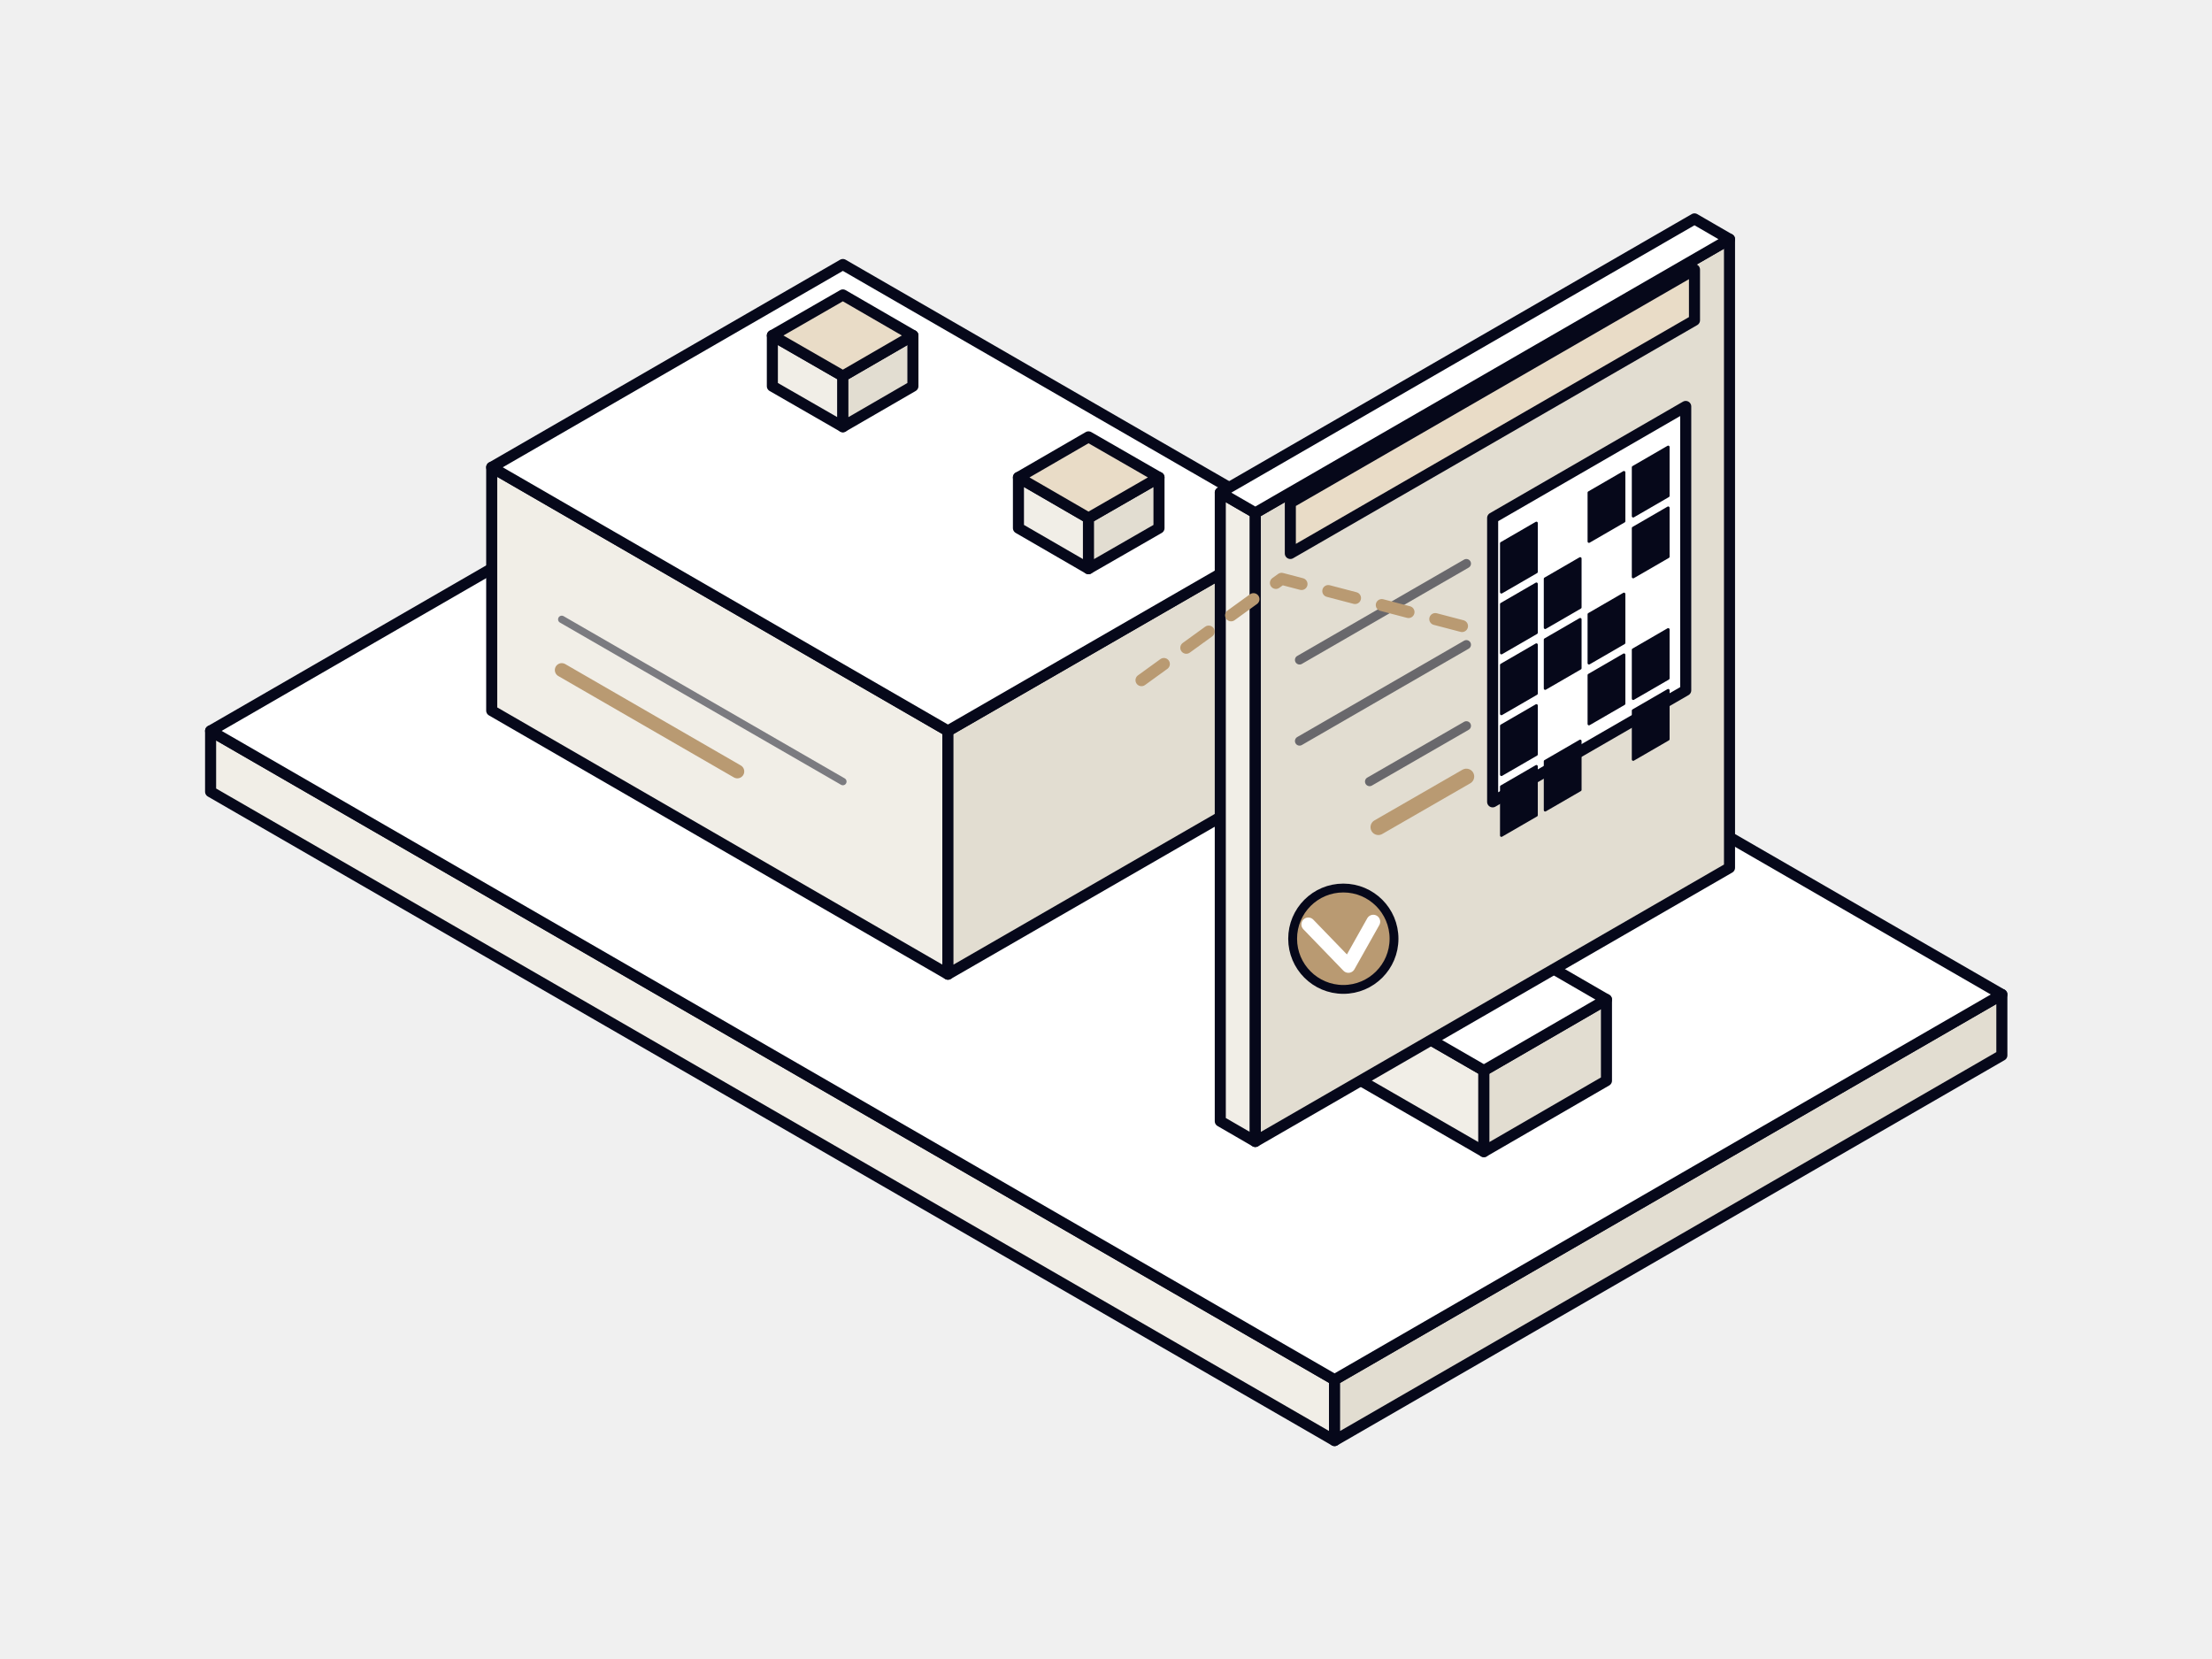
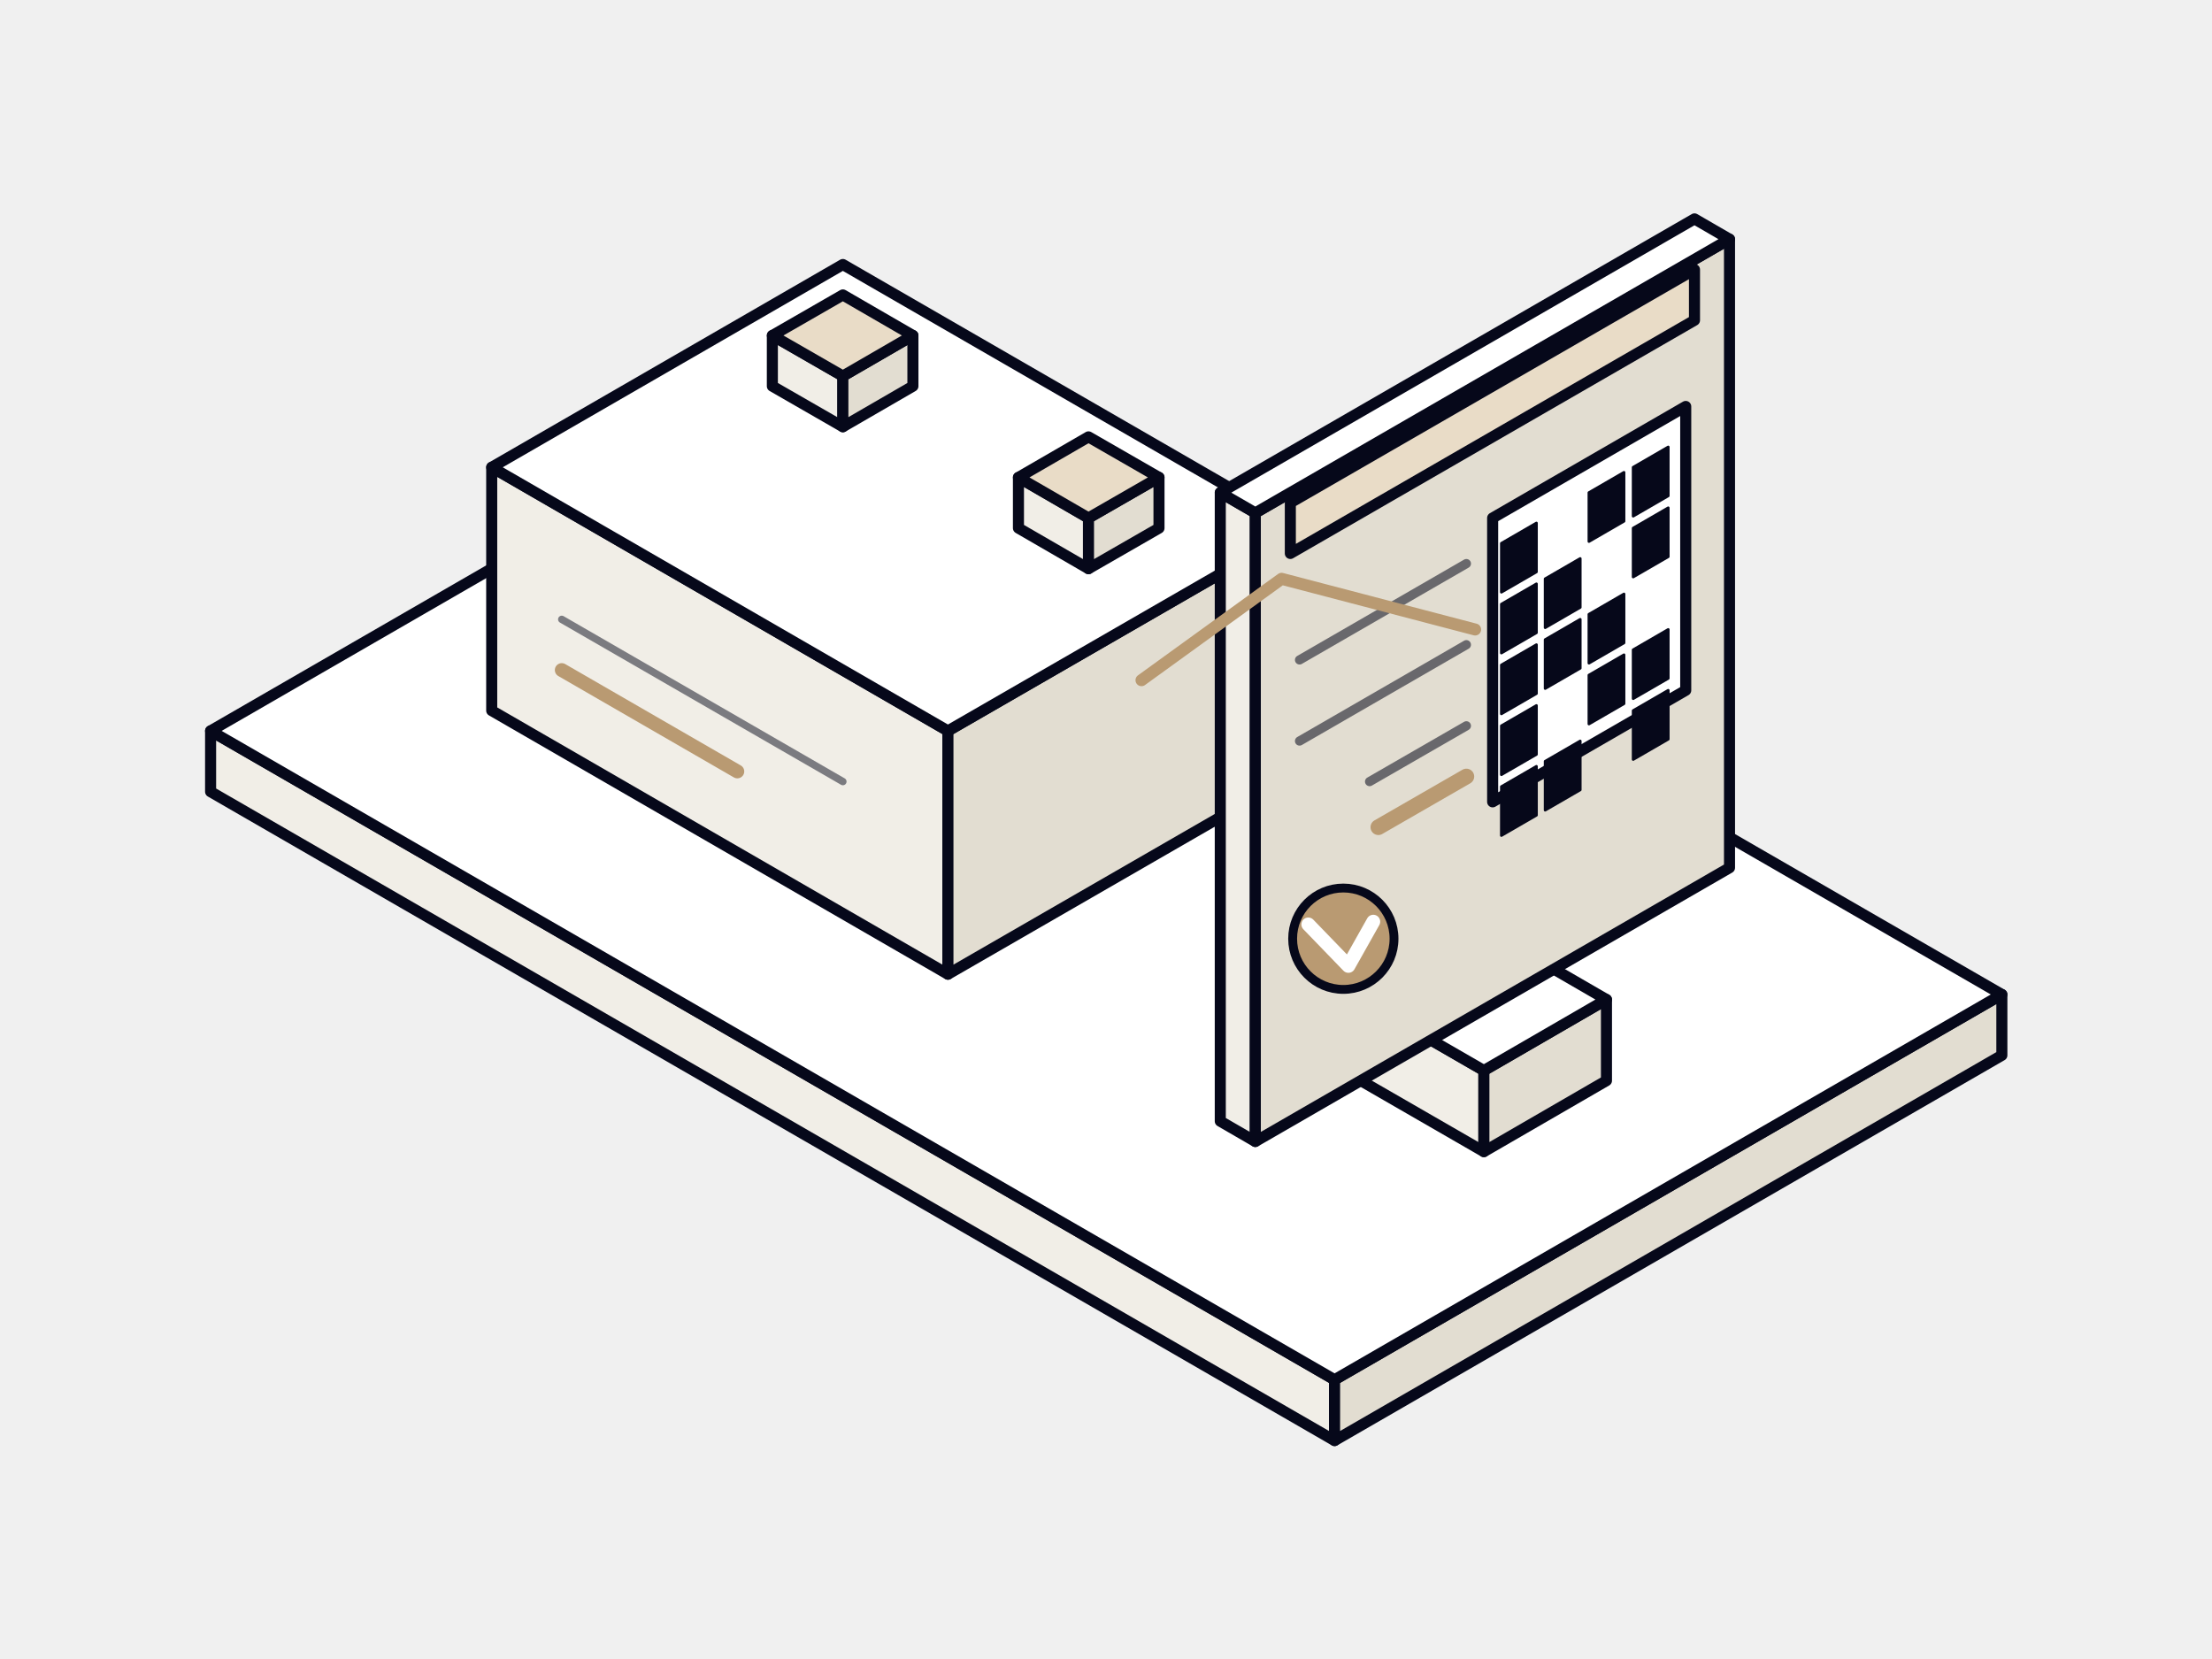
<svg xmlns="http://www.w3.org/2000/svg" viewBox="0 0 480 360" width="480" height="360" role="img" fill="none">
+   <style>
+ @keyframes a0{0%{opacity:0;transform:translate(-114.3px,-66.0px)}12%{opacity:1;transform:translate(0,0)}92%{opacity:1;transform:translate(0,0)}98%{opacity:0;transform:translate(0,0)}100%{opacity:0;transform:translate(-114.3px,-66.0px)}}
+ .a0{animation:a0 10s cubic-bezier(.45,0,.2,1) infinite both}
+ @keyframes a1{0%{opacity:0;transform:translate(0.0px,114.4px)}14%{opacity:0;transform:translate(0.0px,114.4px)}28%{opacity:1;transform:translate(0,0)}92%{opacity:1;transform:translate(0,0)}98%{opacity:0;transform:translate(0,0)}100%{opacity:0;transform:translate(0.0px,114.4px)}}
+ .a1{animation:a1 10s cubic-bezier(.45,0,.2,1) infinite both}
+ @keyframes a2{0%{opacity:0}30%{opacity:0}31.2%{opacity:1}92%{opacity:1}98%{opacity:0}100%{opacity:0}}
+ .a2{animation:a2 10s linear infinite both}
+ @keyframes a3{0%{opacity:0}31%{opacity:0}32.2%{opacity:1}92%{opacity:1}98%{opacity:0}100%{opacity:0}}
+ .a3{animation:a3 10s linear infinite both}
+ @keyframes a4{0%{opacity:0}32%{opacity:0}33.2%{opacity:1}92%{opacity:1}98%{opacity:0}100%{opacity:0}}
+ .a4{animation:a4 10s linear infinite both}
+ @keyframes a5{0%{opacity:0}33%{opacity:0}34.2%{opacity:1}92%{opacity:1}98%{opacity:0}100%{opacity:0}}
+ .a5{animation:a5 10s linear infinite both}
+ @keyframes a6{0%{opacity:0}34%{opacity:0}35.2%{opacity:1}92%{opacity:1}98%{opacity:0}100%{opacity:0}}
+ .a6{animation:a6 10s linear infinite both}
+ @keyframes a7{0%{opacity:0}35%{opacity:0}36.2%{opacity:1}92%{opacity:1}98%{opacity:0}100%{opacity:0}}
+ .a7{animation:a7 10s linear infinite both}
+ @keyframes a8{0%{opacity:0}36%{opacity:0}37.2%{opacity:1}92%{opacity:1}98%{opacity:0}100%{opacity:0}}
+ .a8{animation:a8 10s linear infinite both}
+ @keyframes a9{0%{opacity:0}37%{opacity:0}38.2%{opacity:1}92%{opacity:1}98%{opacity:0}100%{opacity:0}}
+ .a9{animation:a9 10s linear infinite both}
+ @keyframes a10{0%{opacity:0}38%{opacity:0}39.2%{opacity:1}92%{opacity:1}98%{opacity:0}100%{opacity:0}}
+ .a10{animation:a10 10s linear infinite both}
+ @keyframes a11{0%{opacity:0}39%{opacity:0}40.2%{opacity:1}92%{opacity:1}98%{opacity:0}100%{opacity:0}}
+ .a11{animation:a11 10s linear infinite both}
+ @keyframes a12{0%{opacity:0}40%{opacity:0}41.2%{opacity:1}92%{opacity:1}98%{opacity:0}100%{opacity:0}}
+ .a12{animation:a12 10s linear infinite both}
+ @keyframes a13{0%{opacity:0}41%{opacity:0}42.2%{opacity:1}92%{opacity:1}98%{opacity:0}100%{opacity:0}}
+ .a13{animation:a13 10s linear infinite both}
+ @keyframes a14{0%{opacity:0}42%{opacity:0}43.2%{opacity:1}92%{opacity:1}98%{opacity:0}100%{opacity:0}}
+ .a14{animation:a14 10s linear infinite both}
+ @keyframes a15{0%{opacity:0}43%{opacity:0}44.2%{opacity:1}92%{opacity:1}98%{opacity:0}100%{opacity:0}}
+ .a15{animation:a15 10s linear infinite both}
+ @keyframes a16{0%{opacity:0}44%{opacity:0}45.2%{opacity:1}92%{opacity:1}98%{opacity:0}100%{opacity:0}}
+ .a16{animation:a16 10s linear infinite both}
+ @keyframes a17{0%{stroke-dashoffset:1;opacity:0}44%{stroke-dasharray:1 1;stroke-dashoffset:1;opacity:0}44.5%{stroke-dasharray:1 1;stroke-dashoffset:1;opacity:1}50%{stroke-dasharray:1 1;stroke-dashoffset:0;opacity:1}92%{stroke-dasharray:1 1;stroke-dashoffset:0;opacity:1}98%{stroke-dasharray:1 1;stroke-dashoffset:0;opacity:0}100%{stroke-dashoffset:1;opacity:0}}
+ .a17{animation:a17 10s cubic-bezier(.45,0,.2,1) infinite both}
+ @keyframes a18{0%{stroke-dashoffset:1;opacity:0}47%{stroke-dasharray:1 1;stroke-dashoffset:1;opacity:0}47.5%{stroke-dasharray:1 1;stroke-dashoffset:1;opacity:1}53%{stroke-dasharray:1 1;stroke-dashoffset:0;opacity:1}92%{stroke-dasharray:1 1;stroke-dashoffset:0;opacity:1}98%{stroke-dasharray:1 1;stroke-dashoffset:0;opacity:0}100%{stroke-dashoffset:1;opacity:0}}
+ .a18{animation:a18 10s cubic-bezier(.45,0,.2,1) infinite both}
+ @keyframes a19{0%{stroke-dashoffset:1;opacity:0}50%{stroke-dasharray:1 1;stroke-dashoffset:1;opacity:0}50.5%{stroke-dasharray:1 1;stroke-dashoffset:1;opacity:1}56%{stroke-dasharray:1 1;stroke-dashoffset:0;opacity:1}92%{stroke-dasharray:1 1;stroke-dashoffset:0;opacity:1}98%{stroke-dasharray:1 1;stroke-dashoffset:0;opacity:0}100%{stroke-dashoffset:1;opacity:0}}
+ .a19{animation:a19 10s cubic-bezier(.45,0,.2,1) infinite both}
+ @keyframes a20{0%{stroke-dashoffset:1;opacity:0}54%{stroke-dasharray:1 1;stroke-dashoffset:1;opacity:0}54.5%{stroke-dasharray:1 1;stroke-dashoffset:1;opacity:1}59%{stroke-dasharray:1 1;stroke-dashoffset:0;opacity:1}92%{stroke-dasharray:1 1;stroke-dashoffset:0;opacity:1}98%{stroke-dasharray:1 1;stroke-dashoffset:0;opacity:0}100%{stroke-dashoffset:1;opacity:0}}
+ .a20{animation:a20 10s cubic-bezier(.45,0,.2,1) infinite both}
+ @keyframes a21{0%{opacity:0;transform:scale(.2)}58%{opacity:0;transform:scale(.2)}64%{opacity:1;transform:scale(1.12)}67%{opacity:1;transform:scale(1)}92%{opacity:1;transform:scale(1)}98%{opacity:0;transform:scale(1)}100%{opacity:0;transform:scale(.2)}}
+ .a21{animation:a21 10s cubic-bezier(.45,0,.2,1) infinite both}
+ @keyframes a22{0%{stroke-dashoffset:1;opacity:0}66%{stroke-dasharray:1 1;stroke-dashoffset:1;opacity:0}66.5%{stroke-dasharray:1 1;stroke-dashoffset:1;opacity:1}71%{stroke-dasharray:1 1;stroke-dashoffset:0;opacity:1}92%{stroke-dasharray:1 1;stroke-dashoffset:0;opacity:1}98%{stroke-dasharray:1 1;stroke-dashoffset:0;opacity:0}100%{stroke-dashoffset:1;opacity:0}}
+ .a22{animation:a22 10s cubic-bezier(.45,0,.2,1) infinite both}
+ @keyframes a23{0%{stroke-dashoffset:1;opacity:0}72%{stroke-dasharray:1 1;stroke-dashoffset:1;opacity:0}72.5%{stroke-dasharray:1 1;stroke-dashoffset:1;opacity:1}82%{stroke-dasharray:1 1;stroke-dashoffset:0;opacity:1}92%{stroke-dasharray:1 1;stroke-dashoffset:0;opacity:1}98%{stroke-dasharray:1 1;stroke-dashoffset:0;opacity:0}100%{stroke-dashoffset:1;opacity:0}}
+ .a23{animation:a23 10s cubic-bezier(.45,0,.2,1) infinite both}
+ .an{transform-box:fill-box}
+ @media (prefers-reduced-motion:reduce){.an{animation:none!important}}
+ </style>
  <g transform="translate(190.5 88.2) scale(1)">
    <polygon points="-144.8,83.6 99.1,224.4 99.1,211.2 -144.8,70.4" fill="#f1eee7" stroke="#06081a" stroke-width="2.4" stroke-linejoin="round" />
    <polygon points="243.9,140.8 99.1,224.4 99.1,211.2 243.9,127.6" fill="#e2ddd1" stroke="#06081a" stroke-width="2.4" stroke-linejoin="round" />
    <polygon points="0.0,-13.2 243.9,127.6 99.1,211.2 -144.8,70.4" fill="#ffffff" stroke="#06081a" stroke-width="2.4" stroke-linejoin="round" />
-     <polygon points="-83.8,66.0 15.2,123.2 15.2,70.4 -83.8,13.2" fill="#f1eee7" stroke="#06081a" stroke-width="2.4" stroke-linejoin="round" />
-     <polygon points="91.5,79.2 15.2,123.2 15.2,70.4 91.5,26.4" fill="#e2ddd1" stroke="#06081a" stroke-width="2.4" stroke-linejoin="round" />
-     <polygon points="-7.6,-30.8 91.5,26.4 15.2,70.4 -83.8,13.2" fill="#ffffff" stroke="#06081a" stroke-width="2.4" stroke-linejoin="round" />
-     <polygon points="-22.9,-4.4 -7.6,4.4 -7.6,-6.6 -22.9,-15.4" fill="#f1eee7" stroke="#06081a" stroke-width="2.4" stroke-linejoin="round" />
-     <polygon points="7.6,-4.4 -7.6,4.4 -7.6,-6.6 7.6,-15.4" fill="#e2ddd1" stroke="#06081a" stroke-width="2.4" stroke-linejoin="round" />
-     <polygon points="-7.6,-24.2 7.6,-15.4 -7.6,-6.6 -22.9,-15.4" fill="#e9dcc7" stroke="#06081a" stroke-width="2.4" stroke-linejoin="round" />
-     <polygon points="30.5,26.4 45.7,35.2 45.7,24.2 30.5,15.4" fill="#f1eee7" stroke="#06081a" stroke-width="2.4" stroke-linejoin="round" />
-     <polygon points="61.0,26.4 45.7,35.2 45.7,24.2 61.0,15.4" fill="#e2ddd1" stroke="#06081a" stroke-width="2.4" stroke-linejoin="round" />
-     <polygon points="45.7,6.6 61.0,15.4 45.7,24.2 30.5,15.4" fill="#e9dcc7" stroke="#06081a" stroke-width="2.4" stroke-linejoin="round" />
-     <polyline points="-68.6,57.2 -30.5,79.2" fill="none" stroke="#b99a72" stroke-width="3" stroke-linecap="round" stroke-linejoin="round" opacity="1" />
-     <polyline points="-68.6,46.2 -7.6,81.4" fill="none" stroke="#06081a" stroke-width="1.6" stroke-linecap="round" stroke-linejoin="round" opacity="0.5" />
+     <g class="an a0">
+       <polygon points="-83.8,66.0 15.2,123.2 15.2,70.4 -83.8,13.2" fill="#f1eee7" stroke="#06081a" stroke-width="2.4" stroke-linejoin="round" />
+       <polygon points="91.5,79.2 15.2,123.2 15.2,70.4 91.5,26.4" fill="#e2ddd1" stroke="#06081a" stroke-width="2.4" stroke-linejoin="round" />
+       <polygon points="-7.6,-30.8 91.5,26.4 15.2,70.4 -83.8,13.2" fill="#ffffff" stroke="#06081a" stroke-width="2.4" stroke-linejoin="round" />
+       <polygon points="-22.9,-4.4 -7.6,4.4 -7.6,-6.6 -22.9,-15.4" fill="#f1eee7" stroke="#06081a" stroke-width="2.4" stroke-linejoin="round" />
+       <polygon points="7.6,-4.4 -7.6,4.4 -7.6,-6.6 7.6,-15.4" fill="#e2ddd1" stroke="#06081a" stroke-width="2.4" stroke-linejoin="round" />
+       <polygon points="-7.6,-24.2 7.6,-15.4 -7.6,-6.6 -22.9,-15.4" fill="#e9dcc7" stroke="#06081a" stroke-width="2.4" stroke-linejoin="round" />
+       <polygon points="30.5,26.4 45.7,35.2 45.7,24.2 30.5,15.4" fill="#f1eee7" stroke="#06081a" stroke-width="2.4" stroke-linejoin="round" />
+       <polygon points="61.0,26.4 45.7,35.2 45.7,24.2 61.0,15.4" fill="#e2ddd1" stroke="#06081a" stroke-width="2.4" stroke-linejoin="round" />
+       <polygon points="45.7,6.6 61.0,15.4 45.7,24.2 30.5,15.4" fill="#e9dcc7" stroke="#06081a" stroke-width="2.4" stroke-linejoin="round" />
+       <polyline points="-68.6,57.2 -30.5,79.2" fill="none" stroke="#b99a72" stroke-width="3" stroke-linecap="round" stroke-linejoin="round" opacity="1" />
+       <polyline points="-68.6,46.2 -7.6,81.4" fill="none" stroke="#06081a" stroke-width="1.6" stroke-linecap="round" stroke-linejoin="round" opacity="0.5" />
+     </g>
    <polygon points="104.8,146.3 131.5,161.7 131.5,144.1 104.8,128.7" fill="#f1eee7" stroke="#06081a" stroke-width="2.4" stroke-linejoin="round" />
    <polygon points="158.1,146.3 131.5,161.7 131.5,144.1 158.1,128.7" fill="#e2ddd1" stroke="#06081a" stroke-width="2.4" stroke-linejoin="round" />
    <polygon points="131.5,113.3 158.1,128.7 131.5,144.1 104.8,128.7" fill="#ffffff" stroke="#06081a" stroke-width="2.4" stroke-linejoin="round" />
-     <polygon points="74.3,155.1 81.9,159.5 81.9,23.1 74.3,18.7" fill="#f1eee7" stroke="#06081a" stroke-width="2.4" stroke-linejoin="round" />
-     <polygon points="184.8,100.1 81.9,159.5 81.9,23.1 184.8,-36.3" fill="#e2ddd1" stroke="#06081a" stroke-width="2.4" stroke-linejoin="round" />
-     <polygon points="177.2,-40.7 184.8,-36.3 81.9,23.1 74.3,18.7" fill="#ffffff" stroke="#06081a" stroke-width="2.4" stroke-linejoin="round" />
-     <polygon points="177.2,-18.7 89.5,31.9 89.5,20.9 177.2,-29.7" fill="#e9dcc7" stroke="#06081a" stroke-width="2.4" stroke-linejoin="round" />
-     <polygon points="175.3,61.6 133.4,85.8 133.4,24.2 175.3,-0.0" fill="#ffffff" stroke="#06081a" stroke-width="2.4" stroke-linejoin="round" />
-     <polygon points="171.5,8.8 163.9,13.2 163.9,23.8 171.5,19.4" fill="#06081a" stroke="#06081a" stroke-width="0.6" stroke-linejoin="round" />
-     <polygon points="161.9,14.3 154.3,18.7 154.3,29.3 161.9,24.9" fill="#06081a" stroke="#06081a" stroke-width="0.6" stroke-linejoin="round" />
-     <polygon points="142.9,25.3 135.3,29.7 135.3,40.3 142.9,35.9" fill="#06081a" stroke="#06081a" stroke-width="0.6" stroke-linejoin="round" />
-     <polygon points="171.5,22.0 163.9,26.4 163.9,37.0 171.5,32.6" fill="#06081a" stroke="#06081a" stroke-width="0.6" stroke-linejoin="round" />
-     <polygon points="152.4,33.0 144.8,37.4 144.8,48.0 152.4,43.6" fill="#06081a" stroke="#06081a" stroke-width="0.6" stroke-linejoin="round" />
-     <polygon points="142.9,38.5 135.3,42.9 135.3,53.5 142.9,49.1" fill="#06081a" stroke="#06081a" stroke-width="0.6" stroke-linejoin="round" />
-     <polygon points="161.9,40.7 154.3,45.1 154.3,55.7 161.9,51.3" fill="#06081a" stroke="#06081a" stroke-width="0.6" stroke-linejoin="round" />
-     <polygon points="152.4,46.2 144.8,50.6 144.8,61.2 152.4,56.8" fill="#06081a" stroke="#06081a" stroke-width="0.6" stroke-linejoin="round" />
-     <polygon points="142.9,51.7 135.3,56.1 135.3,66.7 142.9,62.3" fill="#06081a" stroke="#06081a" stroke-width="0.6" stroke-linejoin="round" />
-     <polygon points="171.5,48.4 163.9,52.8 163.9,63.4 171.5,59.0" fill="#06081a" stroke="#06081a" stroke-width="0.6" stroke-linejoin="round" />
-     <polygon points="161.9,53.9 154.3,58.3 154.3,68.9 161.9,64.5" fill="#06081a" stroke="#06081a" stroke-width="0.6" stroke-linejoin="round" />
-     <polygon points="142.9,64.9 135.3,69.3 135.3,79.9 142.9,75.5" fill="#06081a" stroke="#06081a" stroke-width="0.6" stroke-linejoin="round" />
-     <polygon points="171.5,61.6 163.9,66.0 163.9,76.6 171.5,72.2" fill="#06081a" stroke="#06081a" stroke-width="0.6" stroke-linejoin="round" />
-     <polygon points="152.4,72.6 144.8,77.0 144.8,87.6 152.4,83.2" fill="#06081a" stroke="#06081a" stroke-width="0.6" stroke-linejoin="round" />
-     <polygon points="142.9,78.1 135.3,82.5 135.3,93.1 142.9,88.7" fill="#06081a" stroke="#06081a" stroke-width="0.6" stroke-linejoin="round" />
-     <polyline points="127.7,34.1 91.5,55.0" fill="none" stroke="#06081a" stroke-width="2" stroke-linecap="round" stroke-linejoin="round" opacity="0.55" />
-     <polyline points="127.7,51.7 91.5,72.6" fill="none" stroke="#06081a" stroke-width="2" stroke-linecap="round" stroke-linejoin="round" opacity="0.55" />
-     <polyline points="127.7,69.3 106.7,81.4" fill="none" stroke="#06081a" stroke-width="2" stroke-linecap="round" stroke-linejoin="round" opacity="0.55" />
-     <polyline points="127.7,80.3 108.6,91.3" fill="none" stroke="#b99a72" stroke-width="3.4" stroke-linecap="round" stroke-linejoin="round" opacity="1" />
-     <circle cx="101.0" cy="115.5" r="11" fill="#b99a72" stroke="#06081a" stroke-width="1.92" />
-     <polyline points="107.5,111.8 102.1,121.4 93.4,112.4" fill="none" stroke="#ffffff" stroke-width="3" stroke-linecap="round" stroke-linejoin="round" opacity="1" />
-     <polyline points="57.2,59.4 87.6,37.4 129.6,48.4" fill="none" stroke="#b99a72" stroke-width="2.6" stroke-linecap="round" stroke-linejoin="round" stroke-dasharray="6 6" opacity="1" />
+     <g class="an a1">
+       <polygon points="74.3,155.1 81.9,159.5 81.9,23.1 74.3,18.7" fill="#f1eee7" stroke="#06081a" stroke-width="2.4" stroke-linejoin="round" />
+       <polygon points="184.8,100.1 81.9,159.5 81.9,23.1 184.8,-36.3" fill="#e2ddd1" stroke="#06081a" stroke-width="2.4" stroke-linejoin="round" />
+       <polygon points="177.2,-40.7 184.8,-36.3 81.9,23.1 74.3,18.7" fill="#ffffff" stroke="#06081a" stroke-width="2.4" stroke-linejoin="round" />
+       <polygon points="177.2,-18.7 89.5,31.9 89.5,20.9 177.2,-29.7" fill="#e9dcc7" stroke="#06081a" stroke-width="2.4" stroke-linejoin="round" />
+       <polygon points="175.3,61.6 133.4,85.8 133.4,24.2 175.3,-0.0" fill="#ffffff" stroke="#06081a" stroke-width="2.4" stroke-linejoin="round" />
+     </g>
+     <g class="an a2">
+       <polygon points="171.5,8.8 163.9,13.2 163.9,23.8 171.5,19.4" fill="#06081a" stroke="#06081a" stroke-width="0.6" stroke-linejoin="round" />
+     </g>
+     <g class="an a3">
+       <polygon points="161.9,14.3 154.3,18.7 154.3,29.3 161.9,24.9" fill="#06081a" stroke="#06081a" stroke-width="0.6" stroke-linejoin="round" />
+     </g>
+     <g class="an a4">
+       <polygon points="142.9,25.3 135.3,29.7 135.3,40.3 142.9,35.9" fill="#06081a" stroke="#06081a" stroke-width="0.6" stroke-linejoin="round" />
+     </g>
+     <g class="an a5">
+       <polygon points="171.5,22.0 163.9,26.4 163.9,37.0 171.5,32.6" fill="#06081a" stroke="#06081a" stroke-width="0.6" stroke-linejoin="round" />
+     </g>
+     <g class="an a6">
+       <polygon points="152.4,33.0 144.8,37.4 144.8,48.0 152.4,43.6" fill="#06081a" stroke="#06081a" stroke-width="0.6" stroke-linejoin="round" />
+     </g>
+     <g class="an a7">
+       <polygon points="142.9,38.5 135.3,42.9 135.3,53.5 142.9,49.1" fill="#06081a" stroke="#06081a" stroke-width="0.6" stroke-linejoin="round" />
+     </g>
+     <g class="an a8">
+       <polygon points="161.9,40.7 154.3,45.1 154.3,55.7 161.9,51.3" fill="#06081a" stroke="#06081a" stroke-width="0.6" stroke-linejoin="round" />
+     </g>
+     <g class="an a9">
+       <polygon points="152.4,46.2 144.8,50.6 144.8,61.2 152.4,56.8" fill="#06081a" stroke="#06081a" stroke-width="0.6" stroke-linejoin="round" />
+     </g>
+     <g class="an a10">
+       <polygon points="142.9,51.7 135.3,56.1 135.3,66.7 142.9,62.3" fill="#06081a" stroke="#06081a" stroke-width="0.6" stroke-linejoin="round" />
+     </g>
+     <g class="an a11">
+       <polygon points="171.5,48.4 163.9,52.8 163.9,63.4 171.5,59.0" fill="#06081a" stroke="#06081a" stroke-width="0.6" stroke-linejoin="round" />
+     </g>
+     <g class="an a12">
+       <polygon points="161.9,53.9 154.3,58.3 154.3,68.9 161.9,64.5" fill="#06081a" stroke="#06081a" stroke-width="0.6" stroke-linejoin="round" />
+     </g>
+     <g class="an a13">
+       <polygon points="142.9,64.9 135.3,69.3 135.3,79.9 142.9,75.5" fill="#06081a" stroke="#06081a" stroke-width="0.6" stroke-linejoin="round" />
+     </g>
+     <g class="an a14">
+       <polygon points="171.5,61.6 163.9,66.0 163.9,76.6 171.5,72.2" fill="#06081a" stroke="#06081a" stroke-width="0.6" stroke-linejoin="round" />
+     </g>
+     <g class="an a15">
+       <polygon points="152.4,72.6 144.8,77.0 144.8,87.6 152.4,83.2" fill="#06081a" stroke="#06081a" stroke-width="0.6" stroke-linejoin="round" />
+     </g>
+     <g class="an a16">
+       <polygon points="142.9,78.1 135.3,82.5 135.3,93.1 142.9,88.7" fill="#06081a" stroke="#06081a" stroke-width="0.6" stroke-linejoin="round" />
+     </g>
+     <polyline pathLength="1" points="127.7,34.1 91.5,55.0" fill="none" stroke="#06081a" stroke-width="2" stroke-linecap="round" stroke-linejoin="round" opacity="0.55" class="an a17" />
+     <polyline pathLength="1" points="127.7,51.7 91.5,72.6" fill="none" stroke="#06081a" stroke-width="2" stroke-linecap="round" stroke-linejoin="round" opacity="0.55" class="an a18" />
+     <polyline pathLength="1" points="127.7,69.3 106.7,81.4" fill="none" stroke="#06081a" stroke-width="2" stroke-linecap="round" stroke-linejoin="round" opacity="0.55" class="an a19" />
+     <polyline pathLength="1" points="127.7,80.3 108.6,91.3" fill="none" stroke="#b99a72" stroke-width="3.4" stroke-linecap="round" stroke-linejoin="round" opacity="1" class="an a20" />
+     <g class="an a21">
+       <circle cx="101.0" cy="115.5" r="11" fill="#b99a72" stroke="#06081a" stroke-width="1.92" />
+     </g>
+     <polyline pathLength="1" points="107.5,111.8 102.1,121.4 93.4,112.4" fill="none" stroke="#ffffff" stroke-width="3" stroke-linecap="round" stroke-linejoin="round" opacity="1" class="an a22" />
+     <polyline pathLength="1" points="57.2,59.4 87.6,37.4 129.6,48.4" fill="none" stroke="#b99a72" stroke-width="2.6" stroke-linecap="round" stroke-linejoin="round" opacity="1" class="an a23" />
  </g>
</svg>
